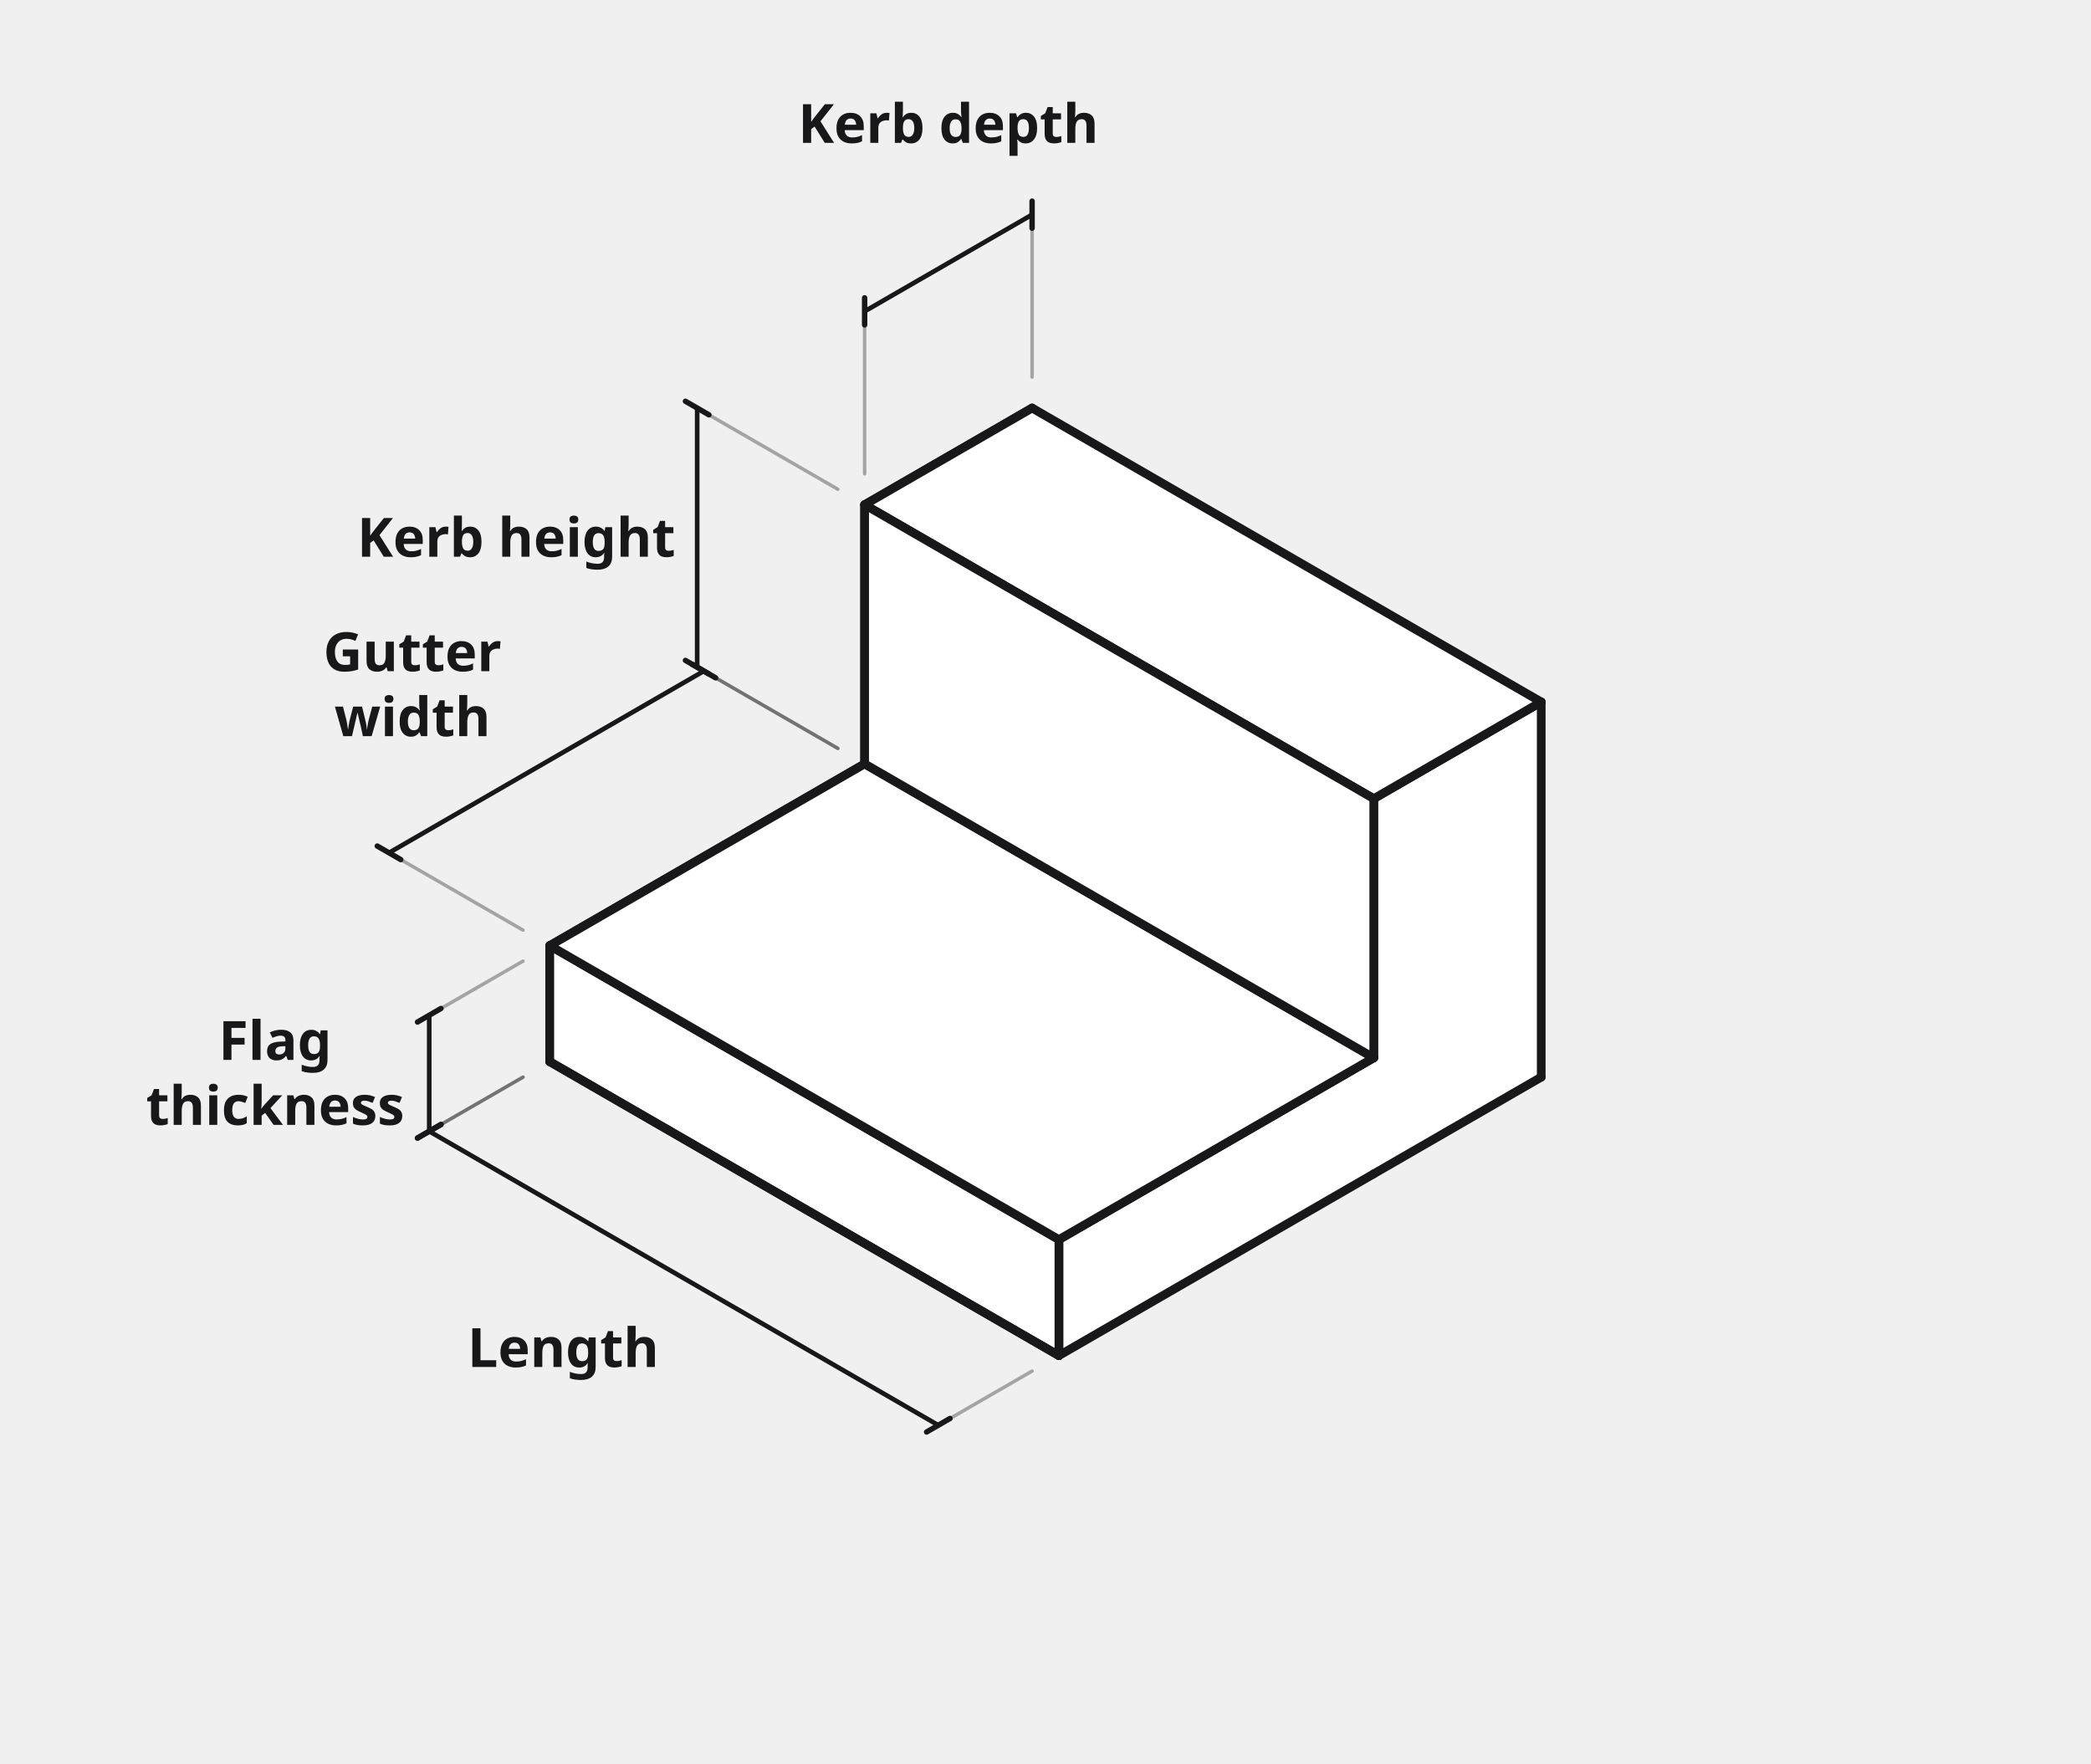
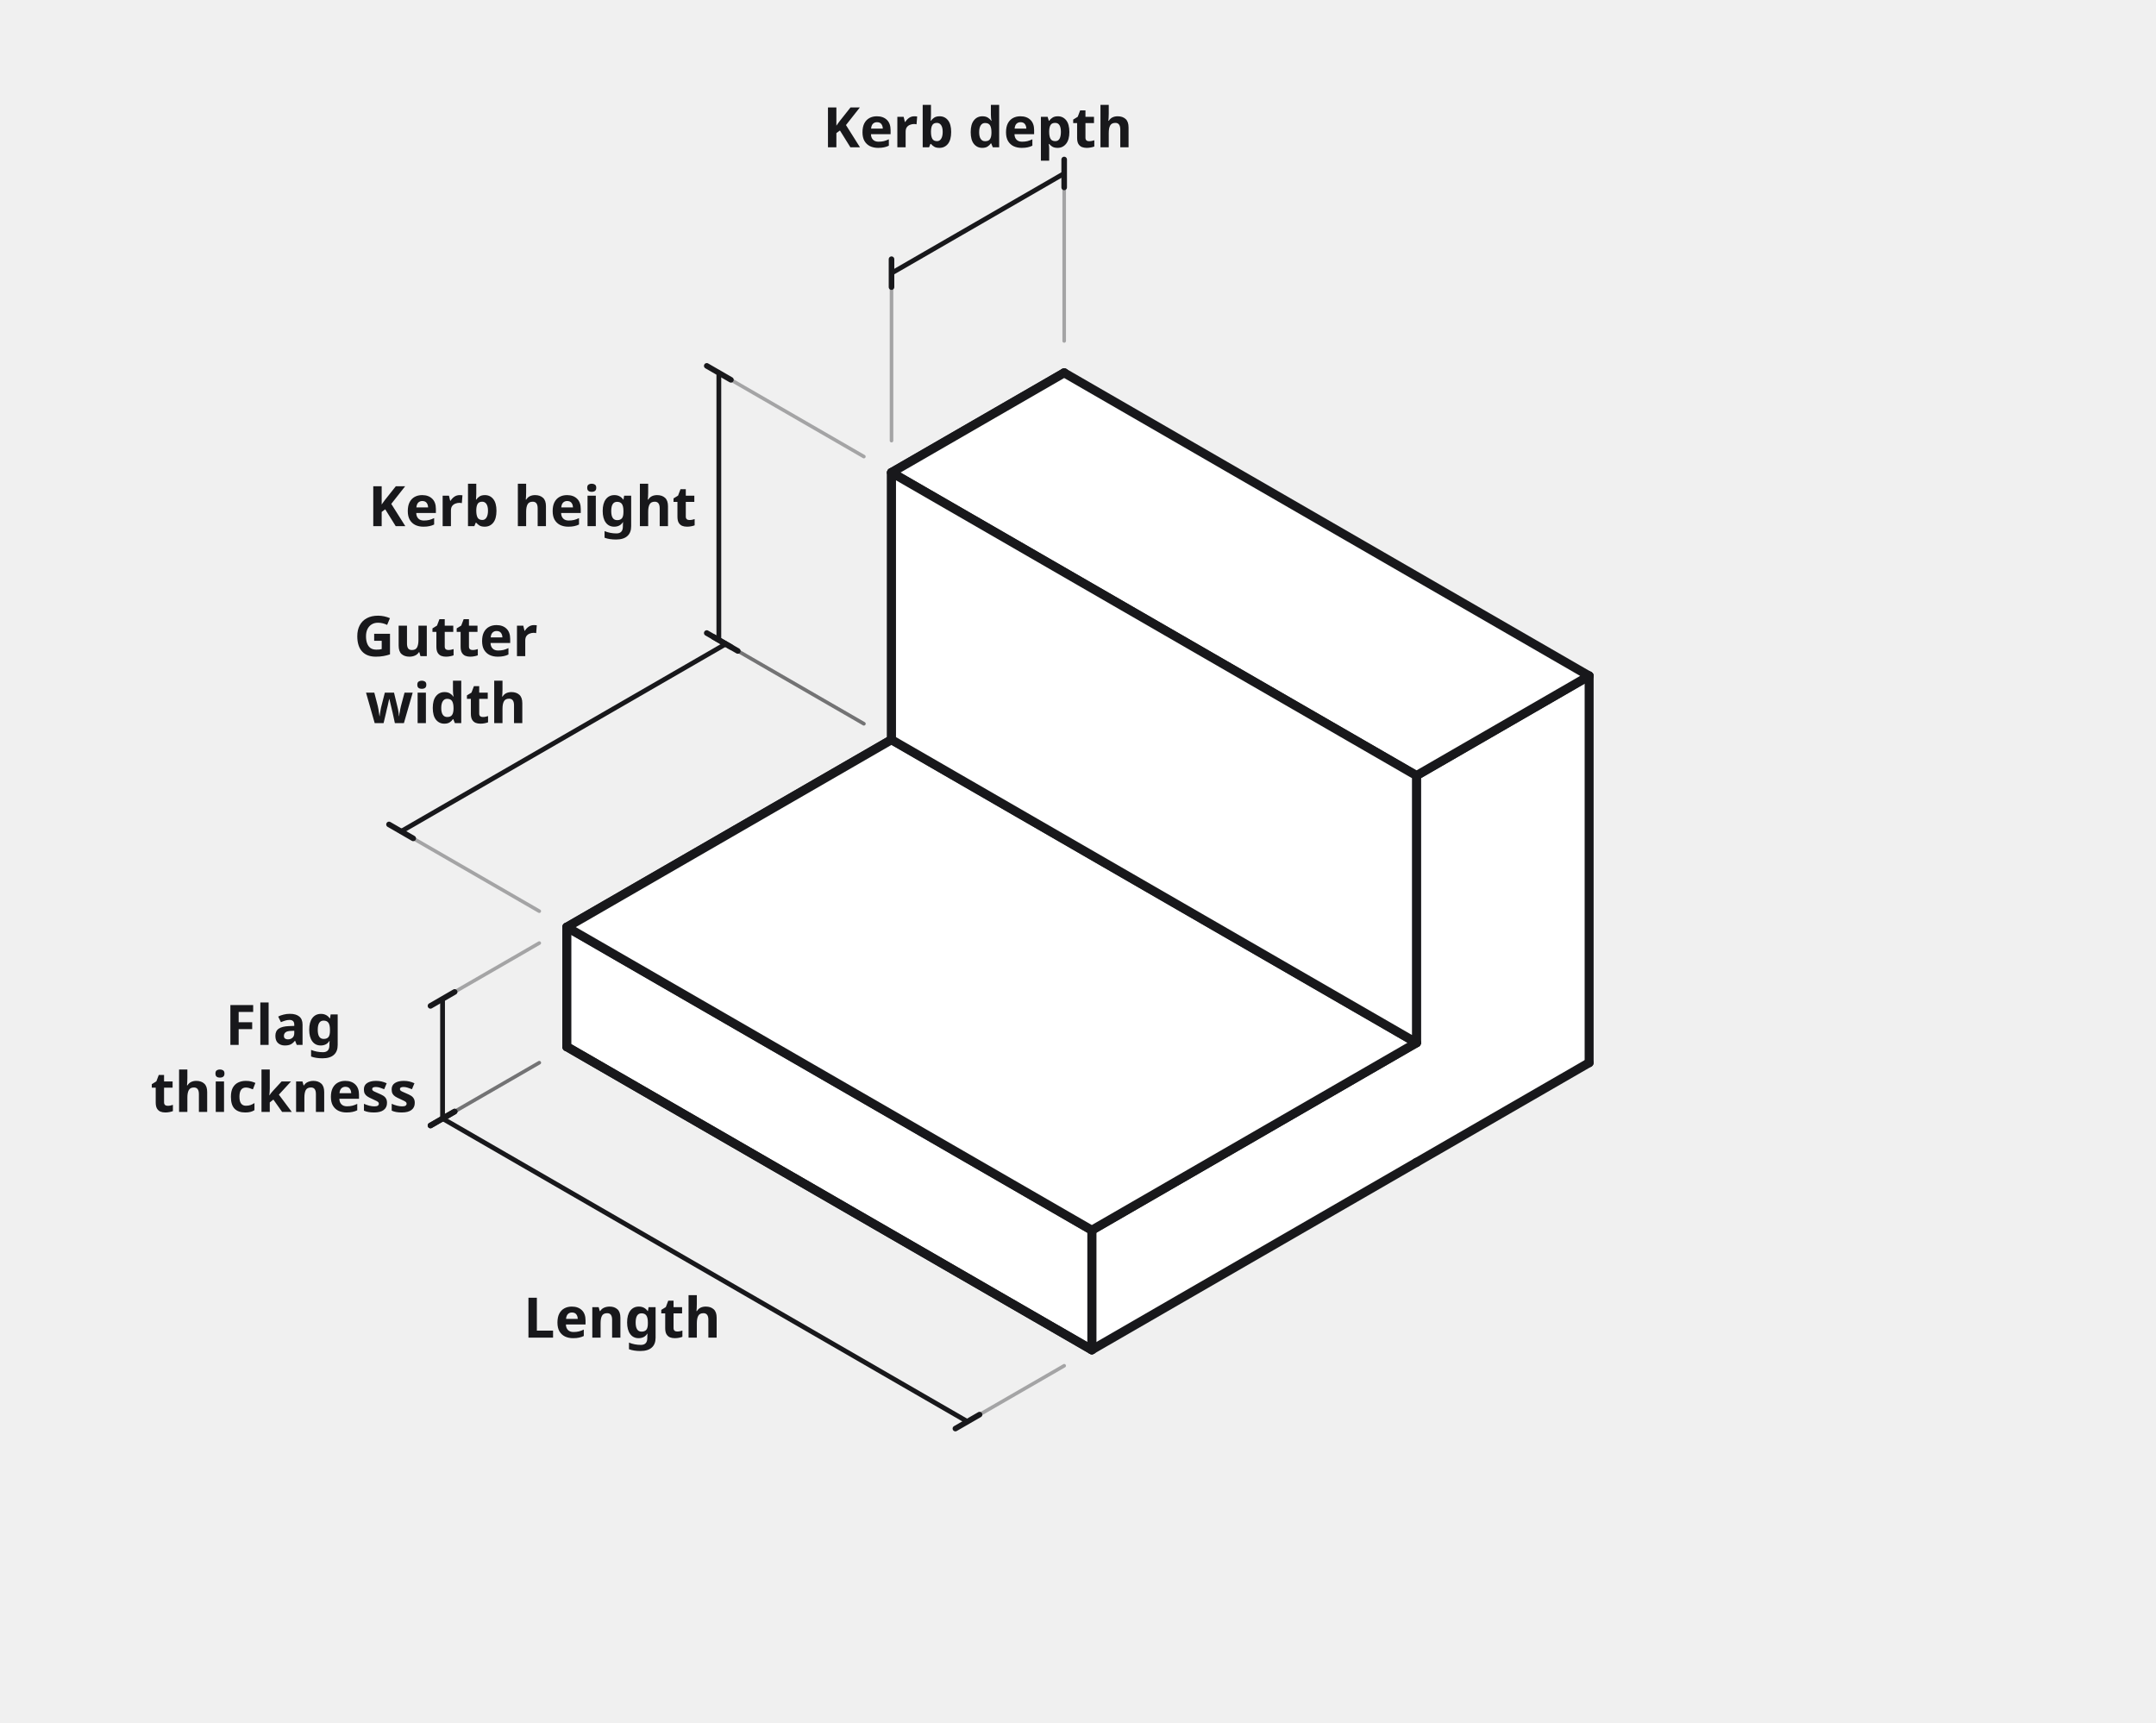
- <svg xmlns="http://www.w3.org/2000/svg" viewBox="-273.79 -350.50 540.65 456.00" preserveAspectRatio="xMidYMid meet" aria-hidden="true">
-   <path d="M -131.64 -76.00 L -131.64 -106.00 L -50.23 -153.00 L -50.23 -220.00 L -6.93 -245.00 L -6.93 -148.00 L -50.23 -123.00 Z" fill="#ffffff" stroke="none" />
+ <svg xmlns="http://www.w3.org/2000/svg" viewBox="-273.79 -338.50 540.65 432.00" aria-hidden="true">
+   <path d="M -131.64 -76.00 L -131.64 -106.00 L -50.23 -153.00 L -50.23 -220.00 L -6.93 -245.00 L -6.93 -148.00 L -50.23 -123.00 Z" fill="#ffffff" stroke="none" stroke-linejoin="round" stroke-linecap="round" />
  <line x1="-131.64" y1="-76.00" x2="-131.64" y2="-106.00" stroke="#18181b" stroke-width="2.25" stroke-linecap="round" />
  <line x1="-131.64" y1="-106.00" x2="-50.23" y2="-153.00" stroke="#18181b" stroke-width="2.25" stroke-linecap="round" />
  <line x1="-50.23" y1="-153.00" x2="-50.23" y2="-220.00" stroke="#18181b" stroke-width="2.25" stroke-linecap="round" />
  <line x1="-50.23" y1="-220.00" x2="-6.93" y2="-245.00" stroke="#18181b" stroke-width="2.25" stroke-linecap="round" />
  <line x1="-6.93" y1="-245.00" x2="-6.93" y2="-148.00" stroke="#18181b" stroke-width="2.25" stroke-linecap="round" />
  <line x1="-6.93" y1="-148.00" x2="-50.23" y2="-123.00" stroke="#18181b" stroke-width="2.25" stroke-linecap="round" />
  <line x1="-50.23" y1="-123.00" x2="-131.64" y2="-76.00" stroke="#18181b" stroke-width="2.25" stroke-linecap="round" />
-   <path d="M 0.00 0.00 L 0.00 -30.00 L 81.41 -77.00 L 81.41 -144.00 L 124.71 -169.00 L 124.71 -72.00 L 81.41 -47.00 Z" fill="#ffffff" stroke="none" />
+   <path d="M 0.00 0.00 L 0.00 -30.00 L 81.41 -77.00 L 81.41 -144.00 L 124.71 -169.00 L 124.71 -72.00 L 81.41 -47.00 Z" fill="#ffffff" stroke="none" stroke-linejoin="round" stroke-linecap="round" />
  <line x1="0.00" y1="0.00" x2="0.00" y2="-30.00" stroke="#18181b" stroke-width="2.25" stroke-linecap="round" />
  <line x1="0.00" y1="-30.00" x2="81.41" y2="-77.00" stroke="#18181b" stroke-width="2.25" stroke-linecap="round" />
  <line x1="81.41" y1="-77.00" x2="81.41" y2="-144.00" stroke="#18181b" stroke-width="2.25" stroke-linecap="round" />
  <line x1="81.41" y1="-144.00" x2="124.71" y2="-169.00" stroke="#18181b" stroke-width="2.25" stroke-linecap="round" />
  <line x1="124.71" y1="-169.00" x2="124.71" y2="-72.00" stroke="#18181b" stroke-width="2.25" stroke-linecap="round" />
  <line x1="124.71" y1="-72.00" x2="81.41" y2="-47.00" stroke="#18181b" stroke-width="2.25" stroke-linecap="round" />
  <line x1="81.41" y1="-47.00" x2="0.00" y2="0.00" stroke="#18181b" stroke-width="2.25" stroke-linecap="round" />
-   <path d="M 0.00 0.00 L -131.64 -76.00 L -131.64 -106.00 L 0.00 -30.00 Z" fill="#ffffff" stroke="#18181b" stroke-width="2.25" stroke-linejoin="round" />
-   <path d="M 0.00 -30.00 L -131.64 -106.00 L -50.23 -153.00 L 81.41 -77.00 Z" fill="#ffffff" stroke="#18181b" stroke-width="2.25" stroke-linejoin="round" />
-   <path d="M 81.41 -144.00 L -50.23 -220.00 L -6.93 -245.00 L 124.71 -169.00 Z" fill="#ffffff" stroke="#18181b" stroke-width="2.25" stroke-linejoin="round" />
-   <path d="M 81.41 -77.00 L -50.23 -153.00 L -50.23 -220.00 L 81.41 -144.00 Z" fill="#ffffff" stroke="#18181b" stroke-width="2.25" stroke-linejoin="round" />
+   <path d="M 0.00 0.00 L -131.64 -76.00 L -131.64 -106.00 L 0.00 -30.00 Z" fill="#ffffff" stroke="#18181b" stroke-width="2.25" stroke-linejoin="round" stroke-linecap="round" />
+   <path d="M 0.00 -30.00 L -131.64 -106.00 L -50.23 -153.00 L 81.41 -77.00 Z" fill="#ffffff" stroke="#18181b" stroke-width="2.25" stroke-linejoin="round" stroke-linecap="round" />
+   <path d="M 81.41 -144.00 L -50.23 -220.00 L -6.93 -245.00 L 124.71 -169.00 Z" fill="#ffffff" stroke="#18181b" stroke-width="2.25" stroke-linejoin="round" stroke-linecap="round" />
+   <path d="M 81.41 -77.00 L -50.23 -153.00 L -50.23 -220.00 L 81.41 -144.00 Z" fill="#ffffff" stroke="#18181b" stroke-width="2.25" stroke-linejoin="round" stroke-linecap="round" />
  <line x1="0.00" y1="0.00" x2="-131.64" y2="-76.00" stroke="#18181b" stroke-width="2.25" stroke-linecap="round" />
-   <line x1="-6.93" y1="4.00" x2="-31.18" y2="18.00" stroke="#18181b" stroke-width="0.9" stroke-linecap="round" opacity="0.35" />
-   <line x1="-138.56" y1="-72.00" x2="-162.81" y2="-58.00" stroke="#18181b" stroke-width="0.9" stroke-linecap="round" opacity="0.35" />
-   <line x1="-31.18" y1="18.00" x2="-162.81" y2="-58.00" stroke="#18181b" stroke-width="1.2" stroke-linecap="round" />
-   <line x1="-34.21" y1="19.75" x2="-28.15" y2="16.25" stroke="#18181b" stroke-width="1.4" stroke-linecap="round" />
-   <line x1="-165.84" y1="-56.25" x2="-159.78" y2="-59.75" stroke="#18181b" stroke-width="1.4" stroke-linecap="round" />
-   <text x="-128.17" y="-2.00" text-anchor="middle" dominant-baseline="middle" font-family="system-ui,sans-serif" font-size="14" font-weight="600" fill="#18181b">Length</text>
-   <line x1="-138.56" y1="-102.00" x2="-162.81" y2="-88.00" stroke="#18181b" stroke-width="0.9" stroke-linecap="round" opacity="0.35" />
-   <line x1="-138.56" y1="-72.00" x2="-162.81" y2="-58.00" stroke="#18181b" stroke-width="0.9" stroke-linecap="round" opacity="0.35" />
-   <line x1="-162.81" y1="-88.00" x2="-162.81" y2="-58.00" stroke="#18181b" stroke-width="1.2" stroke-linecap="round" />
-   <line x1="-165.84" y1="-86.25" x2="-159.78" y2="-89.75" stroke="#18181b" stroke-width="1.4" stroke-linecap="round" />
-   <line x1="-165.84" y1="-56.25" x2="-159.78" y2="-59.75" stroke="#18181b" stroke-width="1.4" stroke-linecap="round" />
-   <text x="-202.65" y="-81.40" text-anchor="middle" dominant-baseline="middle" font-family="system-ui,sans-serif" font-size="14" font-weight="600" fill="#18181b">Flag<tspan x="-202.65" dy="16.80">thickness</tspan>
-   </text>
-   <line x1="-57.16" y1="-157.00" x2="-91.80" y2="-177.00" stroke="#18181b" stroke-width="0.9" stroke-linecap="round" opacity="0.35" />
-   <line x1="-138.56" y1="-110.00" x2="-173.21" y2="-130.00" stroke="#18181b" stroke-width="0.9" stroke-linecap="round" opacity="0.35" />
-   <line x1="-91.80" y1="-177.00" x2="-173.21" y2="-130.00" stroke="#18181b" stroke-width="1.2" stroke-linecap="round" />
-   <line x1="-88.77" y1="-175.25" x2="-94.83" y2="-178.75" stroke="#18181b" stroke-width="1.4" stroke-linecap="round" />
-   <line x1="-170.17" y1="-128.25" x2="-176.24" y2="-131.75" stroke="#18181b" stroke-width="1.4" stroke-linecap="round" />
-   <text x="-167.14" y="-181.90" text-anchor="middle" dominant-baseline="middle" font-family="system-ui,sans-serif" font-size="14" font-weight="600" fill="#18181b">Gutter<tspan x="-167.14" dy="16.80">width</tspan>
-   </text>
-   <line x1="-57.16" y1="-224.00" x2="-93.53" y2="-245.00" stroke="#18181b" stroke-width="0.9" stroke-linecap="round" opacity="0.35" />
-   <line x1="-57.16" y1="-157.00" x2="-93.53" y2="-178.00" stroke="#18181b" stroke-width="0.9" stroke-linecap="round" opacity="0.35" />
-   <line x1="-93.53" y1="-245.00" x2="-93.53" y2="-178.00" stroke="#18181b" stroke-width="1.2" stroke-linecap="round" />
-   <line x1="-90.50" y1="-243.25" x2="-96.56" y2="-246.75" stroke="#18181b" stroke-width="1.4" stroke-linecap="round" />
-   <line x1="-90.50" y1="-176.25" x2="-96.56" y2="-179.75" stroke="#18181b" stroke-width="1.4" stroke-linecap="round" />
-   <text x="-140.30" y="-211.50" text-anchor="middle" dominant-baseline="middle" font-family="system-ui,sans-serif" font-size="14" font-weight="600" fill="#18181b">Kerb height</text>
-   <line x1="-6.93" y1="-253.00" x2="-6.93" y2="-295.00" stroke="#18181b" stroke-width="0.9" stroke-linecap="round" opacity="0.35" />
-   <line x1="-50.23" y1="-228.00" x2="-50.23" y2="-270.00" stroke="#18181b" stroke-width="0.9" stroke-linecap="round" opacity="0.35" />
-   <line x1="-6.93" y1="-295.00" x2="-50.23" y2="-270.00" stroke="#18181b" stroke-width="1.2" stroke-linecap="round" />
-   <line x1="-6.93" y1="-291.50" x2="-6.93" y2="-298.50" stroke="#18181b" stroke-width="1.4" stroke-linecap="round" />
-   <line x1="-50.23" y1="-266.50" x2="-50.23" y2="-273.50" stroke="#18181b" stroke-width="1.4" stroke-linecap="round" />
-   <text x="-28.58" y="-318.50" text-anchor="middle" dominant-baseline="middle" font-family="system-ui,sans-serif" font-size="14" font-weight="600" fill="#18181b">Kerb depth</text>
+   <g class="dim">
+     <line x1="-6.93" y1="4.00" x2="-31.18" y2="18.00" stroke="#18181b" stroke-width="0.9" stroke-linecap="round" opacity="0.35" />
+     <line x1="-138.56" y1="-72.00" x2="-162.81" y2="-58.00" stroke="#18181b" stroke-width="0.9" stroke-linecap="round" opacity="0.35" />
+     <line x1="-31.18" y1="18.00" x2="-162.81" y2="-58.00" stroke="#18181b" stroke-width="1.2" stroke-linecap="round" />
+     <line x1="-34.21" y1="19.75" x2="-28.15" y2="16.25" stroke="#18181b" stroke-width="1.4" stroke-linecap="round" />
+     <line x1="-165.84" y1="-56.25" x2="-159.78" y2="-59.75" stroke="#18181b" stroke-width="1.4" stroke-linecap="round" />
+     <text x="-117.78" text-anchor="middle" dominant-baseline="middle" font-family="system-ui,sans-serif" font-size="14" font-weight="600" fill="#18181b" y="-8.00">Length</text>
+   </g>
+   <g class="dim">
+     <line x1="-138.56" y1="-102.00" x2="-162.81" y2="-88.00" stroke="#18181b" stroke-width="0.9" stroke-linecap="round" opacity="0.35" />
+     <line x1="-138.56" y1="-72.00" x2="-162.81" y2="-58.00" stroke="#18181b" stroke-width="0.9" stroke-linecap="round" opacity="0.35" />
+     <line x1="-162.81" y1="-88.00" x2="-162.81" y2="-58.00" stroke="#18181b" stroke-width="1.2" stroke-linecap="round" />
+     <line x1="-165.84" y1="-86.25" x2="-159.78" y2="-89.75" stroke="#18181b" stroke-width="1.4" stroke-linecap="round" />
+     <line x1="-165.84" y1="-56.25" x2="-159.78" y2="-59.75" stroke="#18181b" stroke-width="1.4" stroke-linecap="round" />
+     <text x="-202.65" text-anchor="middle" dominant-baseline="middle" font-family="system-ui,sans-serif" font-size="14" font-weight="600" fill="#18181b" y="-81.40">Flag<tspan x="-202.65" dy="16.80">thickness</tspan>
+     </text>
+   </g>
+   <g class="dim">
+     <line x1="-57.16" y1="-157.00" x2="-91.80" y2="-177.00" stroke="#18181b" stroke-width="0.9" stroke-linecap="round" opacity="0.35" />
+     <line x1="-138.56" y1="-110.00" x2="-173.21" y2="-130.00" stroke="#18181b" stroke-width="0.9" stroke-linecap="round" opacity="0.35" />
+     <line x1="-91.80" y1="-177.00" x2="-173.21" y2="-130.00" stroke="#18181b" stroke-width="1.2" stroke-linecap="round" />
+     <line x1="-88.77" y1="-175.25" x2="-94.83" y2="-178.75" stroke="#18181b" stroke-width="1.4" stroke-linecap="round" />
+     <line x1="-170.17" y1="-128.25" x2="-176.24" y2="-131.75" stroke="#18181b" stroke-width="1.4" stroke-linecap="round" />
+     <text x="-161.95" text-anchor="middle" dominant-baseline="middle" font-family="system-ui,sans-serif" font-size="14" font-weight="600" fill="#18181b" y="-178.90">Gutter<tspan x="-161.95" dy="16.80">width</tspan>
+     </text>
+   </g>
+   <g class="dim">
+     <line x1="-57.16" y1="-224.00" x2="-93.53" y2="-245.00" stroke="#18181b" stroke-width="0.9" stroke-linecap="round" opacity="0.35" />
+     <line x1="-57.16" y1="-157.00" x2="-93.53" y2="-178.00" stroke="#18181b" stroke-width="0.9" stroke-linecap="round" opacity="0.35" />
+     <line x1="-93.53" y1="-245.00" x2="-93.53" y2="-178.00" stroke="#18181b" stroke-width="1.2" stroke-linecap="round" />
+     <line x1="-90.50" y1="-243.25" x2="-96.56" y2="-246.75" stroke="#18181b" stroke-width="1.4" stroke-linecap="round" />
+     <line x1="-90.50" y1="-176.25" x2="-96.56" y2="-179.75" stroke="#18181b" stroke-width="1.4" stroke-linecap="round" />
+     <text x="-140.30" text-anchor="middle" dominant-baseline="middle" font-family="system-ui,sans-serif" font-size="14" font-weight="600" fill="#18181b" y="-211.50">Kerb height</text>
+   </g>
+   <g class="dim">
+     <line x1="-6.93" y1="-253.00" x2="-6.93" y2="-295.00" stroke="#18181b" stroke-width="0.9" stroke-linecap="round" opacity="0.35" />
+     <line x1="-50.23" y1="-228.00" x2="-50.23" y2="-270.00" stroke="#18181b" stroke-width="0.9" stroke-linecap="round" opacity="0.35" />
+     <line x1="-6.93" y1="-295.00" x2="-50.23" y2="-270.00" stroke="#18181b" stroke-width="1.2" stroke-linecap="round" />
+     <line x1="-6.93" y1="-291.50" x2="-6.93" y2="-298.50" stroke="#18181b" stroke-width="1.4" stroke-linecap="round" />
+     <line x1="-50.23" y1="-266.50" x2="-50.23" y2="-273.50" stroke="#18181b" stroke-width="1.4" stroke-linecap="round" />
+     <text x="-28.58" text-anchor="middle" dominant-baseline="middle" font-family="system-ui,sans-serif" font-size="14" font-weight="600" fill="#18181b" y="-306.50">Kerb depth</text>
+   </g>
</svg>
